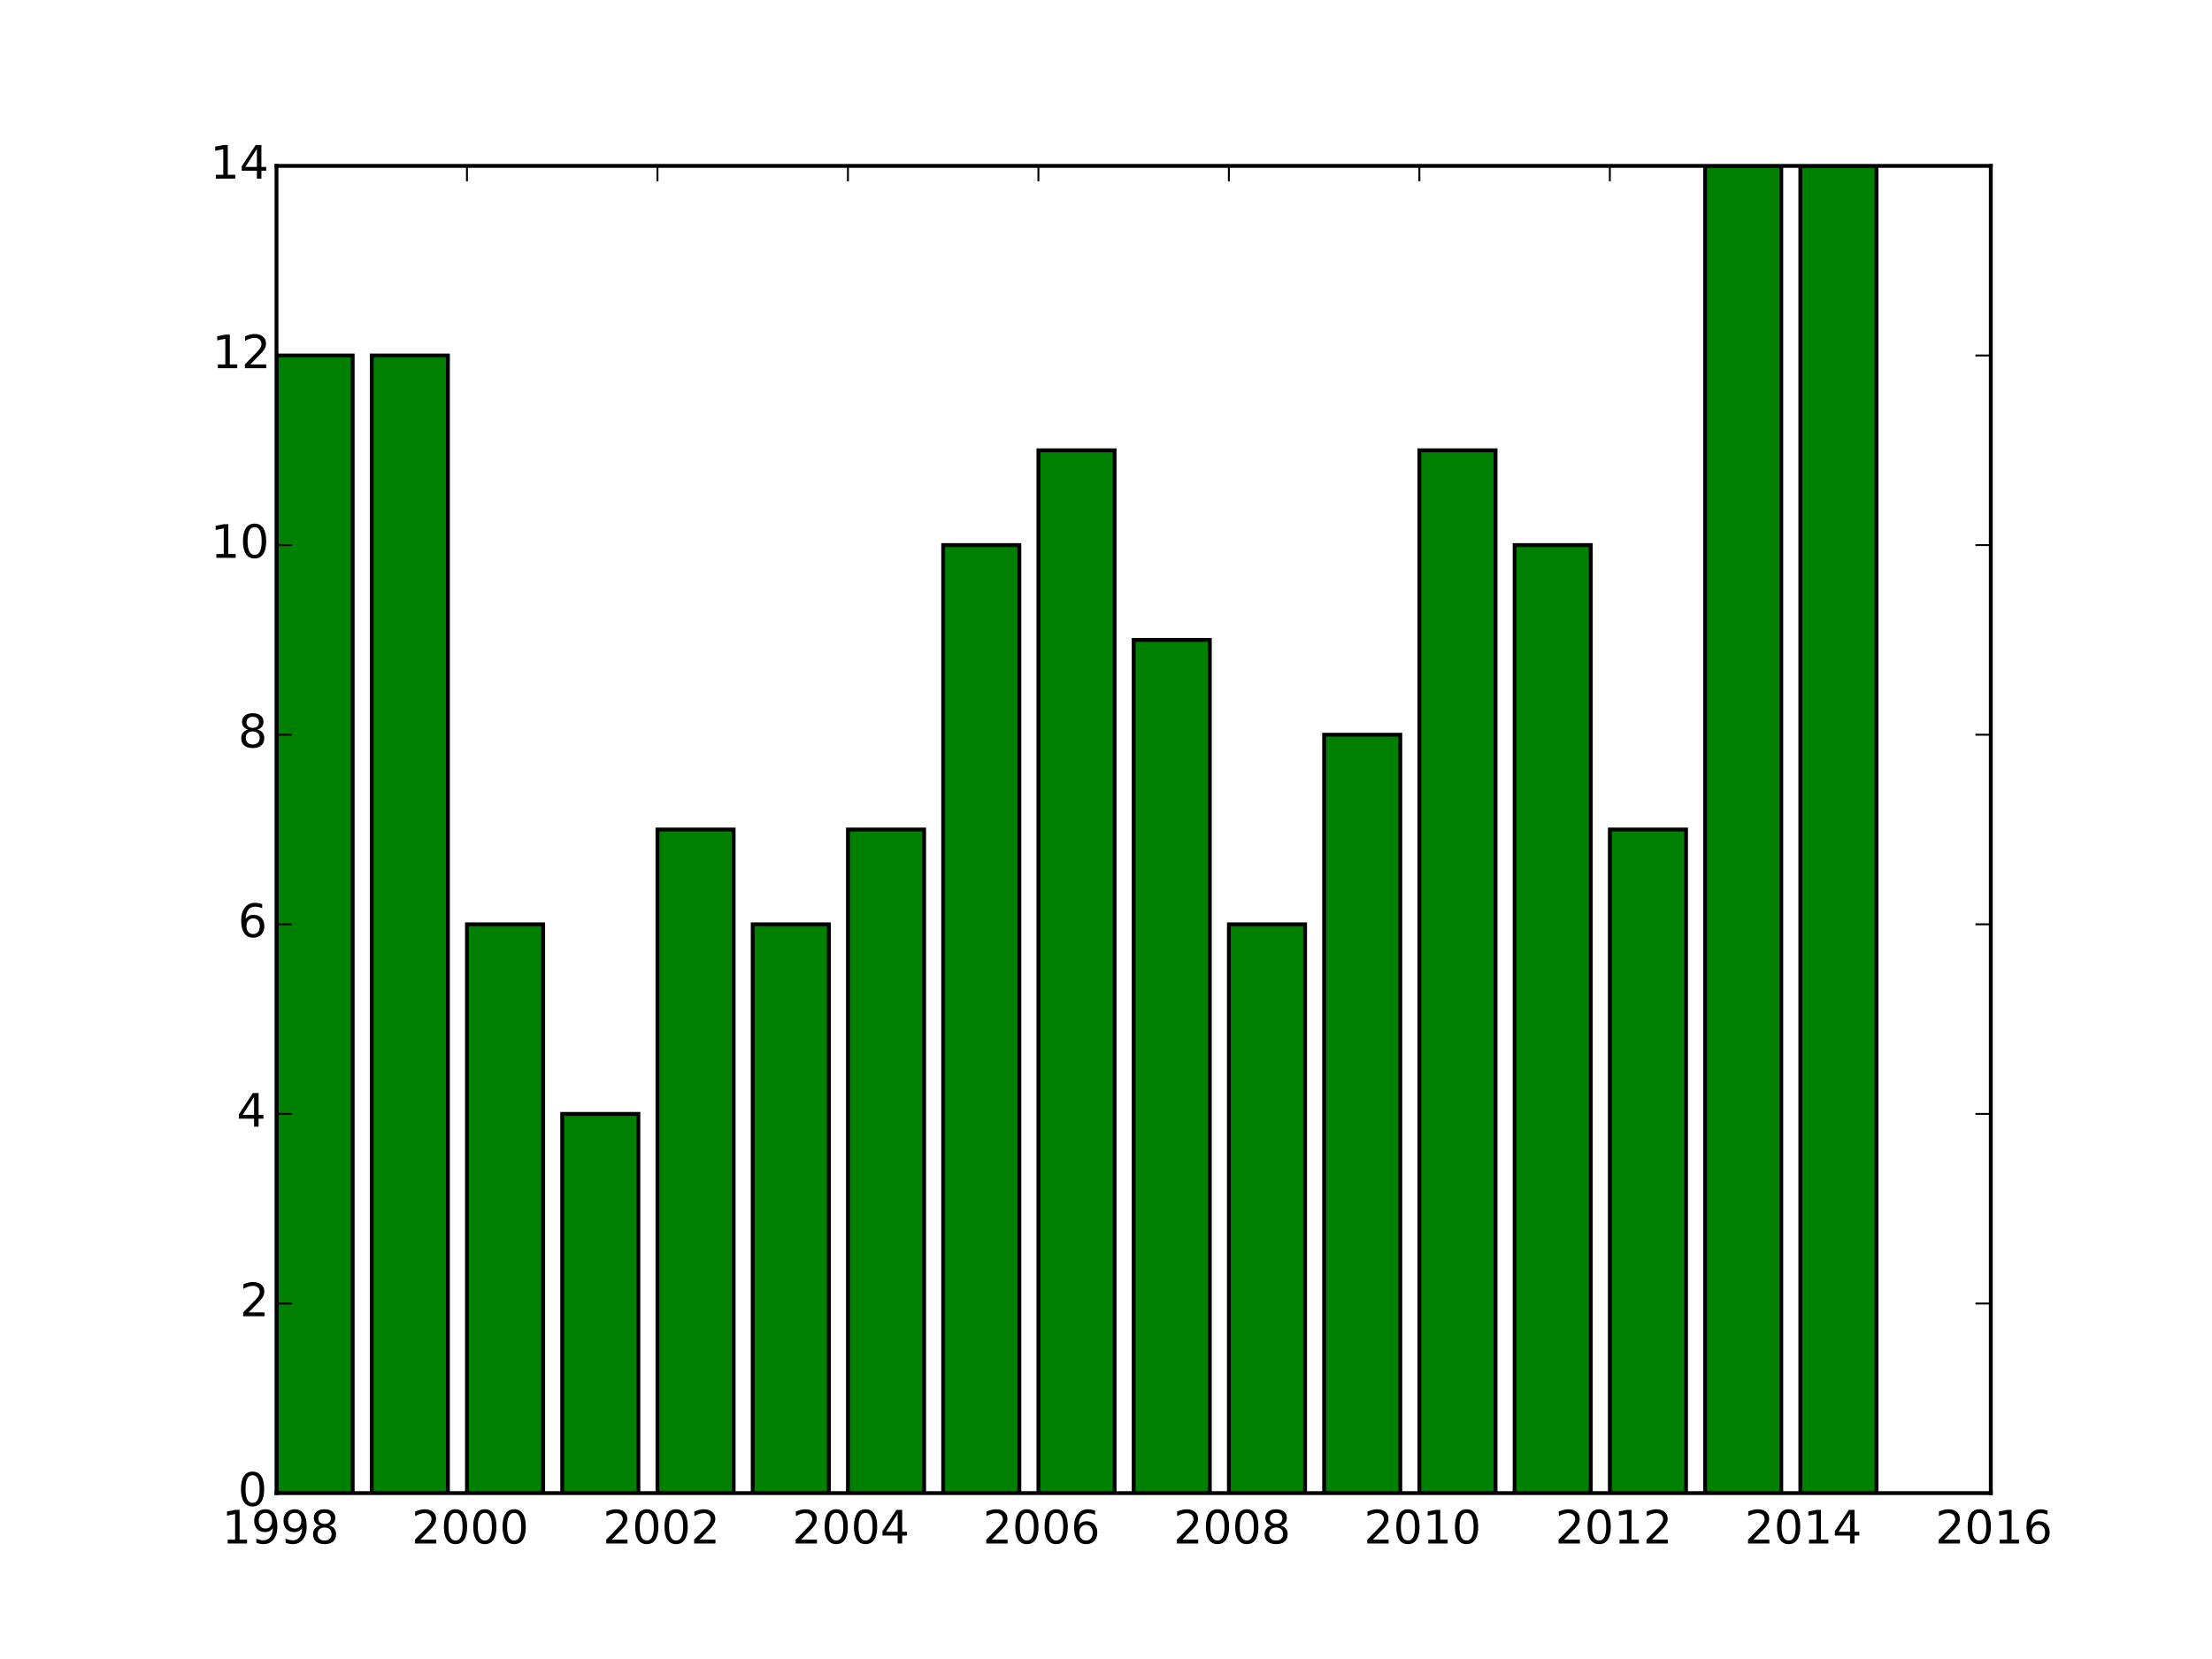
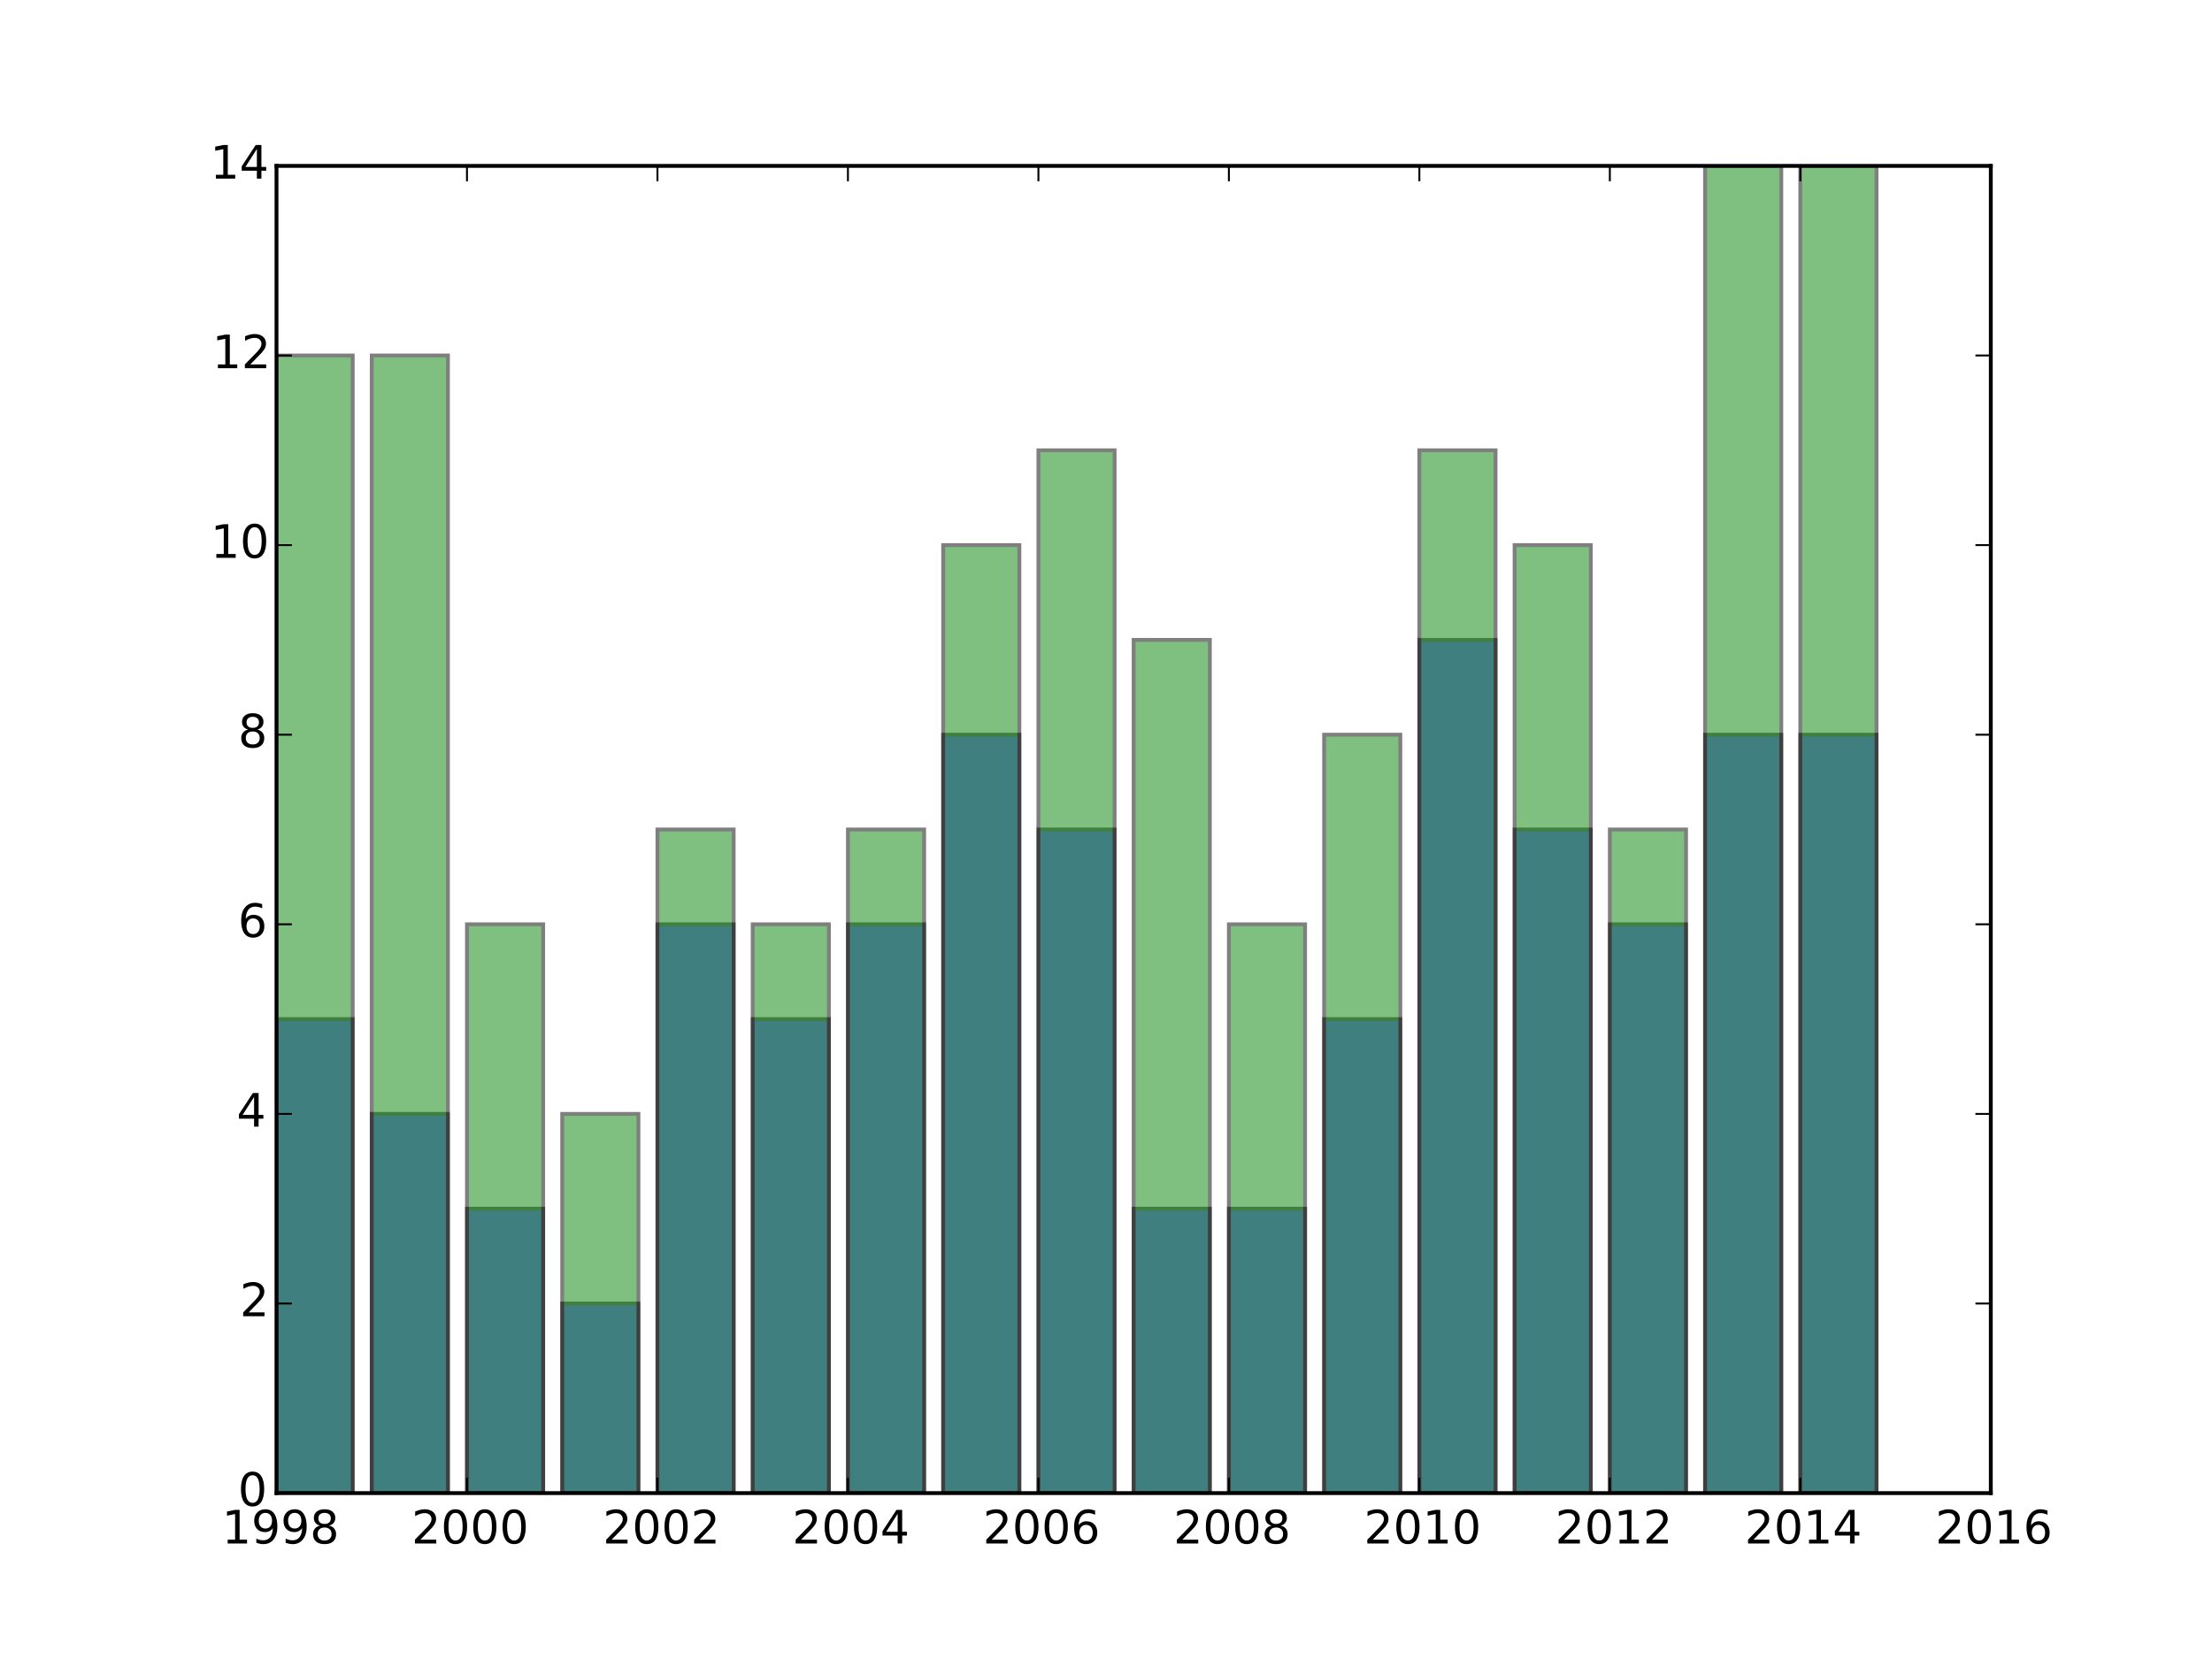
<svg xmlns="http://www.w3.org/2000/svg" xmlns:xlink="http://www.w3.org/1999/xlink" height="432pt" version="1.1" viewBox="0 0 576 432" width="576pt">
  <defs>
    <style type="text/css">
*{stroke-linecap:butt;stroke-linejoin:round;}
  </style>
  </defs>
  <g id="figure_1">
    <g id="patch_1">
      <path d=" M0 432 L576 432 L576 0 L0 0 z " style="fill:#ffffff;" />
    </g>
    <g id="axes_1">
      <g id="patch_2">
        <path d=" M72 388.8 L518.4 388.8 L518.4 43.2 L72 43.2 z " style="fill:#ffffff;" />
      </g>
      <g id="patch_3">
-         <path clip-path="url(#p7ff5b81e1d)" d=" M72 388.8 L91.84 388.8 L91.84 92.571 L72 92.571 z " style="fill:#008000;stroke:#000000;stroke-linejoin:miter;" />
+         <path clip-path="url(#p7ff5b81e1d)" d=" M72 388.8 L91.84 388.8 L91.84 265.371 L72 265.371 z " style="fill:#0000ff;opacity:0.5;stroke:#000000;stroke-linejoin:miter;" />
      </g>
      <g id="patch_4">
-         <path clip-path="url(#p7ff5b81e1d)" d=" M96.8 388.8 L116.64 388.8 L116.64 92.571 L96.8 92.571 z " style="fill:#008000;stroke:#000000;stroke-linejoin:miter;" />
+         <path clip-path="url(#p7ff5b81e1d)" d=" M96.8 388.8 L116.64 388.8 L116.64 290.057 L96.8 290.057 z " style="fill:#0000ff;opacity:0.5;stroke:#000000;stroke-linejoin:miter;" />
      </g>
      <g id="patch_5">
-         <path clip-path="url(#p7ff5b81e1d)" d=" M121.6 388.8 L141.44 388.8 L141.44 240.686 L121.6 240.686 z " style="fill:#008000;stroke:#000000;stroke-linejoin:miter;" />
+         <path clip-path="url(#p7ff5b81e1d)" d=" M121.6 388.8 L141.44 388.8 L141.44 314.743 L121.6 314.743 z " style="fill:#0000ff;opacity:0.5;stroke:#000000;stroke-linejoin:miter;" />
      </g>
      <g id="patch_6">
-         <path clip-path="url(#p7ff5b81e1d)" d=" M146.4 388.8 L166.24 388.8 L166.24 290.057 L146.4 290.057 z " style="fill:#008000;stroke:#000000;stroke-linejoin:miter;" />
+         <path clip-path="url(#p7ff5b81e1d)" d=" M146.4 388.8 L166.24 388.8 L166.24 339.429 L146.4 339.429 z " style="fill:#0000ff;opacity:0.5;stroke:#000000;stroke-linejoin:miter;" />
      </g>
      <g id="patch_7">
-         <path clip-path="url(#p7ff5b81e1d)" d=" M171.2 388.8 L191.04 388.8 L191.04 216 L171.2 216 z " style="fill:#008000;stroke:#000000;stroke-linejoin:miter;" />
+         <path clip-path="url(#p7ff5b81e1d)" d=" M171.2 388.8 L191.04 388.8 L191.04 240.686 L171.2 240.686 z " style="fill:#0000ff;opacity:0.5;stroke:#000000;stroke-linejoin:miter;" />
      </g>
      <g id="patch_8">
-         <path clip-path="url(#p7ff5b81e1d)" d=" M196 388.8 L215.84 388.8 L215.84 240.686 L196 240.686 z " style="fill:#008000;stroke:#000000;stroke-linejoin:miter;" />
+         <path clip-path="url(#p7ff5b81e1d)" d=" M196 388.8 L215.84 388.8 L215.84 265.371 L196 265.371 z " style="fill:#0000ff;opacity:0.5;stroke:#000000;stroke-linejoin:miter;" />
      </g>
      <g id="patch_9">
-         <path clip-path="url(#p7ff5b81e1d)" d=" M220.8 388.8 L240.64 388.8 L240.64 216 L220.8 216 z " style="fill:#008000;stroke:#000000;stroke-linejoin:miter;" />
+         <path clip-path="url(#p7ff5b81e1d)" d=" M220.8 388.8 L240.64 388.8 L240.64 240.686 L220.8 240.686 z " style="fill:#0000ff;opacity:0.5;stroke:#000000;stroke-linejoin:miter;" />
      </g>
      <g id="patch_10">
-         <path clip-path="url(#p7ff5b81e1d)" d=" M245.6 388.8 L265.44 388.8 L265.44 141.943 L245.6 141.943 z " style="fill:#008000;stroke:#000000;stroke-linejoin:miter;" />
+         <path clip-path="url(#p7ff5b81e1d)" d=" M245.6 388.8 L265.44 388.8 L265.44 191.314 L245.6 191.314 z " style="fill:#0000ff;opacity:0.5;stroke:#000000;stroke-linejoin:miter;" />
      </g>
      <g id="patch_11">
-         <path clip-path="url(#p7ff5b81e1d)" d=" M270.4 388.8 L290.24 388.8 L290.24 117.257 L270.4 117.257 z " style="fill:#008000;stroke:#000000;stroke-linejoin:miter;" />
+         <path clip-path="url(#p7ff5b81e1d)" d=" M270.4 388.8 L290.24 388.8 L290.24 216 L270.4 216 z " style="fill:#0000ff;opacity:0.5;stroke:#000000;stroke-linejoin:miter;" />
      </g>
      <g id="patch_12">
-         <path clip-path="url(#p7ff5b81e1d)" d=" M295.2 388.8 L315.04 388.8 L315.04 166.629 L295.2 166.629 z " style="fill:#008000;stroke:#000000;stroke-linejoin:miter;" />
+         <path clip-path="url(#p7ff5b81e1d)" d=" M295.2 388.8 L315.04 388.8 L315.04 314.743 L295.2 314.743 z " style="fill:#0000ff;opacity:0.5;stroke:#000000;stroke-linejoin:miter;" />
      </g>
      <g id="patch_13">
-         <path clip-path="url(#p7ff5b81e1d)" d=" M320 388.8 L339.84 388.8 L339.84 240.686 L320 240.686 z " style="fill:#008000;stroke:#000000;stroke-linejoin:miter;" />
+         <path clip-path="url(#p7ff5b81e1d)" d=" M320 388.8 L339.84 388.8 L339.84 314.743 L320 314.743 z " style="fill:#0000ff;opacity:0.5;stroke:#000000;stroke-linejoin:miter;" />
      </g>
      <g id="patch_14">
-         <path clip-path="url(#p7ff5b81e1d)" d=" M344.8 388.8 L364.64 388.8 L364.64 191.314 L344.8 191.314 z " style="fill:#008000;stroke:#000000;stroke-linejoin:miter;" />
+         <path clip-path="url(#p7ff5b81e1d)" d=" M344.8 388.8 L364.64 388.8 L364.64 265.371 L344.8 265.371 z " style="fill:#0000ff;opacity:0.5;stroke:#000000;stroke-linejoin:miter;" />
      </g>
      <g id="patch_15">
-         <path clip-path="url(#p7ff5b81e1d)" d=" M369.6 388.8 L389.44 388.8 L389.44 117.257 L369.6 117.257 z " style="fill:#008000;stroke:#000000;stroke-linejoin:miter;" />
+         <path clip-path="url(#p7ff5b81e1d)" d=" M369.6 388.8 L389.44 388.8 L389.44 166.629 L369.6 166.629 z " style="fill:#0000ff;opacity:0.5;stroke:#000000;stroke-linejoin:miter;" />
      </g>
      <g id="patch_16">
-         <path clip-path="url(#p7ff5b81e1d)" d=" M394.4 388.8 L414.24 388.8 L414.24 141.943 L394.4 141.943 z " style="fill:#008000;stroke:#000000;stroke-linejoin:miter;" />
+         <path clip-path="url(#p7ff5b81e1d)" d=" M394.4 388.8 L414.24 388.8 L414.24 216 L394.4 216 z " style="fill:#0000ff;opacity:0.5;stroke:#000000;stroke-linejoin:miter;" />
      </g>
      <g id="patch_17">
-         <path clip-path="url(#p7ff5b81e1d)" d=" M419.2 388.8 L439.04 388.8 L439.04 216 L419.2 216 z " style="fill:#008000;stroke:#000000;stroke-linejoin:miter;" />
+         <path clip-path="url(#p7ff5b81e1d)" d=" M419.2 388.8 L439.04 388.8 L439.04 240.686 L419.2 240.686 z " style="fill:#0000ff;opacity:0.5;stroke:#000000;stroke-linejoin:miter;" />
      </g>
      <g id="patch_18">
-         <path clip-path="url(#p7ff5b81e1d)" d=" M444 388.8 L463.84 388.8 L463.84 43.2 L444 43.2 z " style="fill:#008000;stroke:#000000;stroke-linejoin:miter;" />
+         <path clip-path="url(#p7ff5b81e1d)" d=" M444 388.8 L463.84 388.8 L463.84 191.314 L444 191.314 z " style="fill:#0000ff;opacity:0.5;stroke:#000000;stroke-linejoin:miter;" />
      </g>
      <g id="patch_19">
-         <path clip-path="url(#p7ff5b81e1d)" d=" M468.8 388.8 L488.64 388.8 L488.64 43.2 L468.8 43.2 z " style="fill:#008000;stroke:#000000;stroke-linejoin:miter;" />
+         <path clip-path="url(#p7ff5b81e1d)" d=" M468.8 388.8 L488.64 388.8 L488.64 191.314 L468.8 191.314 z " style="fill:#0000ff;opacity:0.5;stroke:#000000;stroke-linejoin:miter;" />
      </g>
      <g id="patch_20">
+         <path clip-path="url(#p7ff5b81e1d)" d=" M72 388.8 L91.84 388.8 L91.84 92.571 L72 92.571 z " style="fill:#008000;opacity:0.5;stroke:#000000;stroke-linejoin:miter;" />
+       </g>
+       <g id="patch_21">
+         <path clip-path="url(#p7ff5b81e1d)" d=" M96.8 388.8 L116.64 388.8 L116.64 92.571 L96.8 92.571 z " style="fill:#008000;opacity:0.5;stroke:#000000;stroke-linejoin:miter;" />
+       </g>
+       <g id="patch_22">
+         <path clip-path="url(#p7ff5b81e1d)" d=" M121.6 388.8 L141.44 388.8 L141.44 240.686 L121.6 240.686 z " style="fill:#008000;opacity:0.5;stroke:#000000;stroke-linejoin:miter;" />
+       </g>
+       <g id="patch_23">
+         <path clip-path="url(#p7ff5b81e1d)" d=" M146.4 388.8 L166.24 388.8 L166.24 290.057 L146.4 290.057 z " style="fill:#008000;opacity:0.5;stroke:#000000;stroke-linejoin:miter;" />
+       </g>
+       <g id="patch_24">
+         <path clip-path="url(#p7ff5b81e1d)" d=" M171.2 388.8 L191.04 388.8 L191.04 216 L171.2 216 z " style="fill:#008000;opacity:0.5;stroke:#000000;stroke-linejoin:miter;" />
+       </g>
+       <g id="patch_25">
+         <path clip-path="url(#p7ff5b81e1d)" d=" M196 388.8 L215.84 388.8 L215.84 240.686 L196 240.686 z " style="fill:#008000;opacity:0.5;stroke:#000000;stroke-linejoin:miter;" />
+       </g>
+       <g id="patch_26">
+         <path clip-path="url(#p7ff5b81e1d)" d=" M220.8 388.8 L240.64 388.8 L240.64 216 L220.8 216 z " style="fill:#008000;opacity:0.5;stroke:#000000;stroke-linejoin:miter;" />
+       </g>
+       <g id="patch_27">
+         <path clip-path="url(#p7ff5b81e1d)" d=" M245.6 388.8 L265.44 388.8 L265.44 141.943 L245.6 141.943 z " style="fill:#008000;opacity:0.5;stroke:#000000;stroke-linejoin:miter;" />
+       </g>
+       <g id="patch_28">
+         <path clip-path="url(#p7ff5b81e1d)" d=" M270.4 388.8 L290.24 388.8 L290.24 117.257 L270.4 117.257 z " style="fill:#008000;opacity:0.5;stroke:#000000;stroke-linejoin:miter;" />
+       </g>
+       <g id="patch_29">
+         <path clip-path="url(#p7ff5b81e1d)" d=" M295.2 388.8 L315.04 388.8 L315.04 166.629 L295.2 166.629 z " style="fill:#008000;opacity:0.5;stroke:#000000;stroke-linejoin:miter;" />
+       </g>
+       <g id="patch_30">
+         <path clip-path="url(#p7ff5b81e1d)" d=" M320 388.8 L339.84 388.8 L339.84 240.686 L320 240.686 z " style="fill:#008000;opacity:0.5;stroke:#000000;stroke-linejoin:miter;" />
+       </g>
+       <g id="patch_31">
+         <path clip-path="url(#p7ff5b81e1d)" d=" M344.8 388.8 L364.64 388.8 L364.64 191.314 L344.8 191.314 z " style="fill:#008000;opacity:0.5;stroke:#000000;stroke-linejoin:miter;" />
+       </g>
+       <g id="patch_32">
+         <path clip-path="url(#p7ff5b81e1d)" d=" M369.6 388.8 L389.44 388.8 L389.44 117.257 L369.6 117.257 z " style="fill:#008000;opacity:0.5;stroke:#000000;stroke-linejoin:miter;" />
+       </g>
+       <g id="patch_33">
+         <path clip-path="url(#p7ff5b81e1d)" d=" M394.4 388.8 L414.24 388.8 L414.24 141.943 L394.4 141.943 z " style="fill:#008000;opacity:0.5;stroke:#000000;stroke-linejoin:miter;" />
+       </g>
+       <g id="patch_34">
+         <path clip-path="url(#p7ff5b81e1d)" d=" M419.2 388.8 L439.04 388.8 L439.04 216 L419.2 216 z " style="fill:#008000;opacity:0.5;stroke:#000000;stroke-linejoin:miter;" />
+       </g>
+       <g id="patch_35">
+         <path clip-path="url(#p7ff5b81e1d)" d=" M444 388.8 L463.84 388.8 L463.84 43.2 L444 43.2 z " style="fill:#008000;opacity:0.5;stroke:#000000;stroke-linejoin:miter;" />
+       </g>
+       <g id="patch_36">
+         <path clip-path="url(#p7ff5b81e1d)" d=" M468.8 388.8 L488.64 388.8 L488.64 43.2 L468.8 43.2 z " style="fill:#008000;opacity:0.5;stroke:#000000;stroke-linejoin:miter;" />
+       </g>
+       <g id="patch_37">
+         <path d=" M72 388.8 L518.4 388.8" style="fill:none;stroke:#000000;stroke-linecap:square;stroke-linejoin:miter;" />
+       </g>
+       <g id="patch_38">
        <path d=" M72 388.8 L72 43.2" style="fill:none;stroke:#000000;stroke-linecap:square;stroke-linejoin:miter;" />
      </g>
-       <g id="patch_21">
-         <path d=" M72 388.8 L518.4 388.8" style="fill:none;stroke:#000000;stroke-linecap:square;stroke-linejoin:miter;" />
-       </g>
-       <g id="patch_22">
+       <g id="patch_39">
        <path d=" M518.4 388.8 L518.4 43.2" style="fill:none;stroke:#000000;stroke-linecap:square;stroke-linejoin:miter;" />
      </g>
-       <g id="patch_23">
+       <g id="patch_40">
        <path d=" M72 43.2 L518.4 43.2" style="fill:none;stroke:#000000;stroke-linecap:square;stroke-linejoin:miter;" />
      </g>
      <g id="matplotlib.axis_1">
        <g id="xtick_1">
          <g id="line2d_1">
            <defs>
              <path d=" M0 0 L0 -4" id="mc7db9fdffb" style="stroke:#000000;stroke-width:0.5;" />
            </defs>
            <g>
              <use style="stroke:#000000;stroke-width:0.5;" x="72.0" xlink:href="#mc7db9fdffb" y="388.8" />
            </g>
          </g>
          <g id="line2d_2">
            <defs>
              <path d=" M0 0 L0 4" id="m5a7d422ac3" style="stroke:#000000;stroke-width:0.5;" />
            </defs>
            <g>
              <use style="stroke:#000000;stroke-width:0.5;" x="72.0" xlink:href="#m5a7d422ac3" y="43.2" />
            </g>
          </g>
          <g id="text_1">
            <defs>
              <path d=" M12.406 8.297 L28.516 8.297 L28.516 63.922 L10.984 60.406 L10.984 69.391 L28.422 72.906 L38.281 72.906 L38.281 8.297 L54.391 8.297 L54.391 0 L12.406 0 z " id="BitstreamVeraSans-Roman-31" />
+               <path d=" M10.984 1.516 L10.984 10.5 Q14.703 8.734 18.5 7.812 Q22.312 6.891 25.984 6.891 Q35.75 6.891 40.891 13.453 Q46.047 20.016 46.781 33.406 Q43.953 29.203 39.594 26.953 Q35.25 24.703 29.984 24.703 Q19.047 24.703 12.672 31.312 Q6.297 37.938 6.297 49.422 Q6.297 60.641 12.938 67.422 Q19.578 74.219 30.609 74.219 Q43.266 74.219 49.922 64.516 Q56.594 54.828 56.594 36.375 Q56.594 19.141 48.406 8.859 Q40.234 -1.422 26.422 -1.422 Q22.703 -1.422 18.891 -0.688 Q15.094 0.047 10.984 1.516 M30.609 32.422 Q37.25 32.422 41.125 36.953 Q45.016 41.5 45.016 49.422 Q45.016 57.281 41.125 61.844 Q37.25 66.406 30.609 66.406 Q23.969 66.406 20.094 61.844 Q16.219 57.281 16.219 49.422 Q16.219 41.5 20.094 36.953 Q23.969 32.422 30.609 32.422" id="BitstreamVeraSans-Roman-39" />
              <path d=" M31.781 34.625 Q24.75 34.625 20.719 30.859 Q16.703 27.094 16.703 20.516 Q16.703 13.922 20.719 10.156 Q24.75 6.391 31.781 6.391 Q38.812 6.391 42.859 10.172 Q46.922 13.969 46.922 20.516 Q46.922 27.094 42.891 30.859 Q38.875 34.625 31.781 34.625 M21.922 38.812 Q15.578 40.375 12.031 44.719 Q8.5 49.078 8.5 55.328 Q8.5 64.062 14.719 69.141 Q20.953 74.219 31.781 74.219 Q42.672 74.219 48.875 69.141 Q55.078 64.062 55.078 55.328 Q55.078 49.078 51.531 44.719 Q48 40.375 41.703 38.812 Q48.828 37.156 52.797 32.312 Q56.781 27.484 56.781 20.516 Q56.781 9.906 50.312 4.234 Q43.844 -1.422 31.781 -1.422 Q19.734 -1.422 13.25 4.234 Q6.781 9.906 6.781 20.516 Q6.781 27.484 10.781 32.312 Q14.797 37.156 21.922 38.812 M18.312 54.391 Q18.312 48.734 21.844 45.562 Q25.391 42.391 31.781 42.391 Q38.141 42.391 41.719 45.562 Q45.312 48.734 45.312 54.391 Q45.312 60.062 41.719 63.234 Q38.141 66.406 31.781 66.406 Q25.391 66.406 21.844 63.234 Q18.312 60.062 18.312 54.391" id="BitstreamVeraSans-Roman-38" />
-               <path d=" M10.984 1.516 L10.984 10.5 Q14.703 8.734 18.5 7.812 Q22.312 6.891 25.984 6.891 Q35.75 6.891 40.891 13.453 Q46.047 20.016 46.781 33.406 Q43.953 29.203 39.594 26.953 Q35.25 24.703 29.984 24.703 Q19.047 24.703 12.672 31.312 Q6.297 37.938 6.297 49.422 Q6.297 60.641 12.938 67.422 Q19.578 74.219 30.609 74.219 Q43.266 74.219 49.922 64.516 Q56.594 54.828 56.594 36.375 Q56.594 19.141 48.406 8.859 Q40.234 -1.422 26.422 -1.422 Q22.703 -1.422 18.891 -0.688 Q15.094 0.047 10.984 1.516 M30.609 32.422 Q37.25 32.422 41.125 36.953 Q45.016 41.5 45.016 49.422 Q45.016 57.281 41.125 61.844 Q37.25 66.406 30.609 66.406 Q23.969 66.406 20.094 61.844 Q16.219 57.281 16.219 49.422 Q16.219 41.5 20.094 36.953 Q23.969 32.422 30.609 32.422" id="BitstreamVeraSans-Roman-39" />
            </defs>
            <g transform="translate(57.79969 401.9181)scale(0.12 -0.12)">
              <use xlink:href="#BitstreamVeraSans-Roman-31" />
              <use x="63.623" xlink:href="#BitstreamVeraSans-Roman-39" />
              <use x="127.246" xlink:href="#BitstreamVeraSans-Roman-39" />
              <use x="190.869" xlink:href="#BitstreamVeraSans-Roman-38" />
            </g>
          </g>
        </g>
        <g id="xtick_2">
          <g id="line2d_3">
            <g>
              <use style="stroke:#000000;stroke-width:0.5;" x="121.6" xlink:href="#mc7db9fdffb" y="388.8" />
            </g>
          </g>
          <g id="line2d_4">
            <g>
              <use style="stroke:#000000;stroke-width:0.5;" x="121.6" xlink:href="#m5a7d422ac3" y="43.2" />
            </g>
          </g>
          <g id="text_2">
            <defs>
              <path d=" M19.188 8.297 L53.609 8.297 L53.609 0 L7.328 0 L7.328 8.297 Q12.938 14.109 22.625 23.891 Q32.328 33.688 34.812 36.531 Q39.547 41.844 41.422 45.531 Q43.312 49.219 43.312 52.781 Q43.312 58.594 39.234 62.25 Q35.156 65.922 28.609 65.922 Q23.969 65.922 18.812 64.312 Q13.672 62.703 7.812 59.422 L7.812 69.391 Q13.766 71.781 18.938 73 Q24.125 74.219 28.422 74.219 Q39.75 74.219 46.484 68.547 Q53.219 62.891 53.219 53.422 Q53.219 48.922 51.531 44.891 Q49.859 40.875 45.406 35.406 Q44.188 33.984 37.641 27.219 Q31.109 20.453 19.188 8.297" id="BitstreamVeraSans-Roman-32" />
              <path d=" M31.781 66.406 Q24.172 66.406 20.328 58.906 Q16.5 51.422 16.5 36.375 Q16.5 21.391 20.328 13.891 Q24.172 6.391 31.781 6.391 Q39.453 6.391 43.281 13.891 Q47.125 21.391 47.125 36.375 Q47.125 51.422 43.281 58.906 Q39.453 66.406 31.781 66.406 M31.781 74.219 Q44.047 74.219 50.516 64.516 Q56.984 54.828 56.984 36.375 Q56.984 17.969 50.516 8.266 Q44.047 -1.422 31.781 -1.422 Q19.531 -1.422 13.062 8.266 Q6.594 17.969 6.594 36.375 Q6.594 54.828 13.062 64.516 Q19.531 74.219 31.781 74.219" id="BitstreamVeraSans-Roman-30" />
            </defs>
            <g transform="translate(107.1681 401.9181)scale(0.12 -0.12)">
              <use xlink:href="#BitstreamVeraSans-Roman-32" />
              <use x="63.623" xlink:href="#BitstreamVeraSans-Roman-30" />
              <use x="127.246" xlink:href="#BitstreamVeraSans-Roman-30" />
              <use x="190.869" xlink:href="#BitstreamVeraSans-Roman-30" />
            </g>
          </g>
        </g>
        <g id="xtick_3">
          <g id="line2d_5">
            <g>
              <use style="stroke:#000000;stroke-width:0.5;" x="171.2" xlink:href="#mc7db9fdffb" y="388.8" />
            </g>
          </g>
          <g id="line2d_6">
            <g>
              <use style="stroke:#000000;stroke-width:0.5;" x="171.2" xlink:href="#m5a7d422ac3" y="43.2" />
            </g>
          </g>
          <g id="text_3">
            <g transform="translate(156.9706 401.9181)scale(0.12 -0.12)">
              <use xlink:href="#BitstreamVeraSans-Roman-32" />
              <use x="63.623" xlink:href="#BitstreamVeraSans-Roman-30" />
              <use x="127.246" xlink:href="#BitstreamVeraSans-Roman-30" />
              <use x="190.869" xlink:href="#BitstreamVeraSans-Roman-32" />
            </g>
          </g>
        </g>
        <g id="xtick_4">
          <g id="line2d_7">
            <g>
              <use style="stroke:#000000;stroke-width:0.5;" x="220.8" xlink:href="#mc7db9fdffb" y="388.8" />
            </g>
          </g>
          <g id="line2d_8">
            <g>
              <use style="stroke:#000000;stroke-width:0.5;" x="220.8" xlink:href="#m5a7d422ac3" y="43.2" />
            </g>
          </g>
          <g id="text_4">
            <defs>
              <path d=" M37.797 64.312 L12.891 25.391 L37.797 25.391 z  M35.203 72.906 L47.609 72.906 L47.609 25.391 L58.016 25.391 L58.016 17.188 L47.609 17.188 L47.609 0 L37.797 0 L37.797 17.188 L4.891 17.188 L4.891 26.703 z " id="BitstreamVeraSans-Roman-34" />
            </defs>
            <g transform="translate(206.3063 401.9181)scale(0.12 -0.12)">
              <use xlink:href="#BitstreamVeraSans-Roman-32" />
              <use x="63.623" xlink:href="#BitstreamVeraSans-Roman-30" />
              <use x="127.246" xlink:href="#BitstreamVeraSans-Roman-30" />
              <use x="190.869" xlink:href="#BitstreamVeraSans-Roman-34" />
            </g>
          </g>
        </g>
        <g id="xtick_5">
          <g id="line2d_9">
            <g>
              <use style="stroke:#000000;stroke-width:0.5;" x="270.4" xlink:href="#mc7db9fdffb" y="388.8" />
            </g>
          </g>
          <g id="line2d_10">
            <g>
              <use style="stroke:#000000;stroke-width:0.5;" x="270.4" xlink:href="#m5a7d422ac3" y="43.2" />
            </g>
          </g>
          <g id="text_5">
            <defs>
              <path d=" M33.016 40.375 Q26.375 40.375 22.484 35.828 Q18.609 31.297 18.609 23.391 Q18.609 15.531 22.484 10.953 Q26.375 6.391 33.016 6.391 Q39.656 6.391 43.531 10.953 Q47.406 15.531 47.406 23.391 Q47.406 31.297 43.531 35.828 Q39.656 40.375 33.016 40.375 M52.594 71.297 L52.594 62.312 Q48.875 64.062 45.094 64.984 Q41.312 65.922 37.594 65.922 Q27.828 65.922 22.672 59.328 Q17.531 52.734 16.797 39.406 Q19.672 43.656 24.016 45.922 Q28.375 48.188 33.594 48.188 Q44.578 48.188 50.953 41.516 Q57.328 34.859 57.328 23.391 Q57.328 12.156 50.688 5.359 Q44.047 -1.422 33.016 -1.422 Q20.359 -1.422 13.672 8.266 Q6.984 17.969 6.984 36.375 Q6.984 53.656 15.188 63.938 Q23.391 74.219 37.203 74.219 Q40.922 74.219 44.703 73.484 Q48.484 72.75 52.594 71.297" id="BitstreamVeraSans-Roman-36" />
            </defs>
            <g transform="translate(255.9475 401.9181)scale(0.12 -0.12)">
              <use xlink:href="#BitstreamVeraSans-Roman-32" />
              <use x="63.623" xlink:href="#BitstreamVeraSans-Roman-30" />
              <use x="127.246" xlink:href="#BitstreamVeraSans-Roman-30" />
              <use x="190.869" xlink:href="#BitstreamVeraSans-Roman-36" />
            </g>
          </g>
        </g>
        <g id="xtick_6">
          <g id="line2d_11">
            <g>
              <use style="stroke:#000000;stroke-width:0.5;" x="320.0" xlink:href="#mc7db9fdffb" y="388.8" />
            </g>
          </g>
          <g id="line2d_12">
            <g>
              <use style="stroke:#000000;stroke-width:0.5;" x="320.0" xlink:href="#m5a7d422ac3" y="43.2" />
            </g>
          </g>
          <g id="text_6">
            <g transform="translate(305.5803 401.9181)scale(0.12 -0.12)">
              <use xlink:href="#BitstreamVeraSans-Roman-32" />
              <use x="63.623" xlink:href="#BitstreamVeraSans-Roman-30" />
              <use x="127.246" xlink:href="#BitstreamVeraSans-Roman-30" />
              <use x="190.869" xlink:href="#BitstreamVeraSans-Roman-38" />
            </g>
          </g>
        </g>
        <g id="xtick_7">
          <g id="line2d_13">
            <g>
              <use style="stroke:#000000;stroke-width:0.5;" x="369.6" xlink:href="#mc7db9fdffb" y="388.8" />
            </g>
          </g>
          <g id="line2d_14">
            <g>
              <use style="stroke:#000000;stroke-width:0.5;" x="369.6" xlink:href="#m5a7d422ac3" y="43.2" />
            </g>
          </g>
          <g id="text_7">
            <g transform="translate(355.1681 401.9181)scale(0.12 -0.12)">
              <use xlink:href="#BitstreamVeraSans-Roman-32" />
              <use x="63.623" xlink:href="#BitstreamVeraSans-Roman-30" />
              <use x="127.246" xlink:href="#BitstreamVeraSans-Roman-31" />
              <use x="190.869" xlink:href="#BitstreamVeraSans-Roman-30" />
            </g>
          </g>
        </g>
        <g id="xtick_8">
          <g id="line2d_15">
            <g>
              <use style="stroke:#000000;stroke-width:0.5;" x="419.2" xlink:href="#mc7db9fdffb" y="388.8" />
            </g>
          </g>
          <g id="line2d_16">
            <g>
              <use style="stroke:#000000;stroke-width:0.5;" x="419.2" xlink:href="#m5a7d422ac3" y="43.2" />
            </g>
          </g>
          <g id="text_8">
            <g transform="translate(404.9706 401.9181)scale(0.12 -0.12)">
              <use xlink:href="#BitstreamVeraSans-Roman-32" />
              <use x="63.623" xlink:href="#BitstreamVeraSans-Roman-30" />
              <use x="127.246" xlink:href="#BitstreamVeraSans-Roman-31" />
              <use x="190.869" xlink:href="#BitstreamVeraSans-Roman-32" />
            </g>
          </g>
        </g>
        <g id="xtick_9">
          <g id="line2d_17">
            <g>
              <use style="stroke:#000000;stroke-width:0.5;" x="468.8" xlink:href="#mc7db9fdffb" y="388.8" />
            </g>
          </g>
          <g id="line2d_18">
            <g>
              <use style="stroke:#000000;stroke-width:0.5;" x="468.8" xlink:href="#m5a7d422ac3" y="43.2" />
            </g>
          </g>
          <g id="text_9">
            <g transform="translate(454.3062 401.9181)scale(0.12 -0.12)">
              <use xlink:href="#BitstreamVeraSans-Roman-32" />
              <use x="63.623" xlink:href="#BitstreamVeraSans-Roman-30" />
              <use x="127.246" xlink:href="#BitstreamVeraSans-Roman-31" />
              <use x="190.869" xlink:href="#BitstreamVeraSans-Roman-34" />
            </g>
          </g>
        </g>
        <g id="xtick_10">
          <g id="line2d_19">
            <g>
              <use style="stroke:#000000;stroke-width:0.5;" x="518.4" xlink:href="#mc7db9fdffb" y="388.8" />
            </g>
          </g>
          <g id="line2d_20">
            <g>
              <use style="stroke:#000000;stroke-width:0.5;" x="518.4" xlink:href="#m5a7d422ac3" y="43.2" />
            </g>
          </g>
          <g id="text_10">
            <g transform="translate(503.9475 401.9181)scale(0.12 -0.12)">
              <use xlink:href="#BitstreamVeraSans-Roman-32" />
              <use x="63.623" xlink:href="#BitstreamVeraSans-Roman-30" />
              <use x="127.246" xlink:href="#BitstreamVeraSans-Roman-31" />
              <use x="190.869" xlink:href="#BitstreamVeraSans-Roman-36" />
            </g>
          </g>
        </g>
      </g>
      <g id="matplotlib.axis_2">
        <g id="ytick_1">
          <g id="line2d_21">
            <defs>
              <path d=" M0 0 L4 0" id="md7965d1ba0" style="stroke:#000000;stroke-width:0.5;" />
            </defs>
            <g>
              <use style="stroke:#000000;stroke-width:0.5;" x="72.0" xlink:href="#md7965d1ba0" y="388.8" />
            </g>
          </g>
          <g id="line2d_22">
            <defs>
              <path d=" M0 0 L-4 0" id="md9a1c1a7cd" style="stroke:#000000;stroke-width:0.5;" />
            </defs>
            <g>
              <use style="stroke:#000000;stroke-width:0.5;" x="518.4" xlink:href="#md9a1c1a7cd" y="388.8" />
            </g>
          </g>
          <g id="text_11">
            <g transform="translate(61.95312 392.1112)scale(0.12 -0.12)">
              <use xlink:href="#BitstreamVeraSans-Roman-30" />
            </g>
          </g>
        </g>
        <g id="ytick_2">
          <g id="line2d_23">
            <g>
              <use style="stroke:#000000;stroke-width:0.5;" x="72.0" xlink:href="#md7965d1ba0" y="339.429" />
            </g>
          </g>
          <g id="line2d_24">
            <g>
              <use style="stroke:#000000;stroke-width:0.5;" x="518.4" xlink:href="#md9a1c1a7cd" y="339.429" />
            </g>
          </g>
          <g id="text_12">
            <g transform="translate(62.44625 342.7398)scale(0.12 -0.12)">
              <use xlink:href="#BitstreamVeraSans-Roman-32" />
            </g>
          </g>
        </g>
        <g id="ytick_3">
          <g id="line2d_25">
            <g>
              <use style="stroke:#000000;stroke-width:0.5;" x="72.0" xlink:href="#md7965d1ba0" y="290.057" />
            </g>
          </g>
          <g id="line2d_26">
            <g>
              <use style="stroke:#000000;stroke-width:0.5;" x="518.4" xlink:href="#md9a1c1a7cd" y="290.057" />
            </g>
          </g>
          <g id="text_13">
            <g transform="translate(61.625 293.3684)scale(0.12 -0.12)">
              <use xlink:href="#BitstreamVeraSans-Roman-34" />
            </g>
          </g>
        </g>
        <g id="ytick_4">
          <g id="line2d_27">
            <g>
              <use style="stroke:#000000;stroke-width:0.5;" x="72.0" xlink:href="#md7965d1ba0" y="240.686" />
            </g>
          </g>
          <g id="line2d_28">
            <g>
              <use style="stroke:#000000;stroke-width:0.5;" x="518.4" xlink:href="#md9a1c1a7cd" y="240.686" />
            </g>
          </g>
          <g id="text_14">
            <g transform="translate(61.95875 243.997)scale(0.12 -0.12)">
              <use xlink:href="#BitstreamVeraSans-Roman-36" />
            </g>
          </g>
        </g>
        <g id="ytick_5">
          <g id="line2d_29">
            <g>
              <use style="stroke:#000000;stroke-width:0.5;" x="72.0" xlink:href="#md7965d1ba0" y="191.314" />
            </g>
          </g>
          <g id="line2d_30">
            <g>
              <use style="stroke:#000000;stroke-width:0.5;" x="518.4" xlink:href="#md9a1c1a7cd" y="191.314" />
            </g>
          </g>
          <g id="text_15">
            <g transform="translate(62.0 194.6255)scale(0.12 -0.12)">
              <use xlink:href="#BitstreamVeraSans-Roman-38" />
            </g>
          </g>
        </g>
        <g id="ytick_6">
          <g id="line2d_31">
            <g>
              <use style="stroke:#000000;stroke-width:0.5;" x="72.0" xlink:href="#md7965d1ba0" y="141.943" />
            </g>
          </g>
          <g id="line2d_32">
            <g>
              <use style="stroke:#000000;stroke-width:0.5;" x="518.4" xlink:href="#md9a1c1a7cd" y="141.943" />
            </g>
          </g>
          <g id="text_16">
            <g transform="translate(54.845 145.2541)scale(0.12 -0.12)">
              <use xlink:href="#BitstreamVeraSans-Roman-31" />
              <use x="63.623" xlink:href="#BitstreamVeraSans-Roman-30" />
            </g>
          </g>
        </g>
        <g id="ytick_7">
          <g id="line2d_33">
            <g>
              <use style="stroke:#000000;stroke-width:0.5;" x="72.0" xlink:href="#md7965d1ba0" y="92.571" />
            </g>
          </g>
          <g id="line2d_34">
            <g>
              <use style="stroke:#000000;stroke-width:0.5;" x="518.4" xlink:href="#md9a1c1a7cd" y="92.571" />
            </g>
          </g>
          <g id="text_17">
            <g transform="translate(55.25 95.88268)scale(0.12 -0.12)">
              <use xlink:href="#BitstreamVeraSans-Roman-31" />
              <use x="63.623" xlink:href="#BitstreamVeraSans-Roman-32" />
            </g>
          </g>
        </g>
        <g id="ytick_8">
          <g id="line2d_35">
            <g>
              <use style="stroke:#000000;stroke-width:0.5;" x="72.0" xlink:href="#md7965d1ba0" y="43.2" />
            </g>
          </g>
          <g id="line2d_36">
            <g>
              <use style="stroke:#000000;stroke-width:0.5;" x="518.4" xlink:href="#md9a1c1a7cd" y="43.2" />
            </g>
          </g>
          <g id="text_18">
            <g transform="translate(54.72125 46.51125)scale(0.12 -0.12)">
              <use xlink:href="#BitstreamVeraSans-Roman-31" />
              <use x="63.623" xlink:href="#BitstreamVeraSans-Roman-34" />
            </g>
          </g>
        </g>
      </g>
    </g>
  </g>
  <defs>
    <clipPath id="p7ff5b81e1d">
      <rect height="345.6" width="446.4" x="72.0" y="43.2" />
    </clipPath>
  </defs>
</svg>
